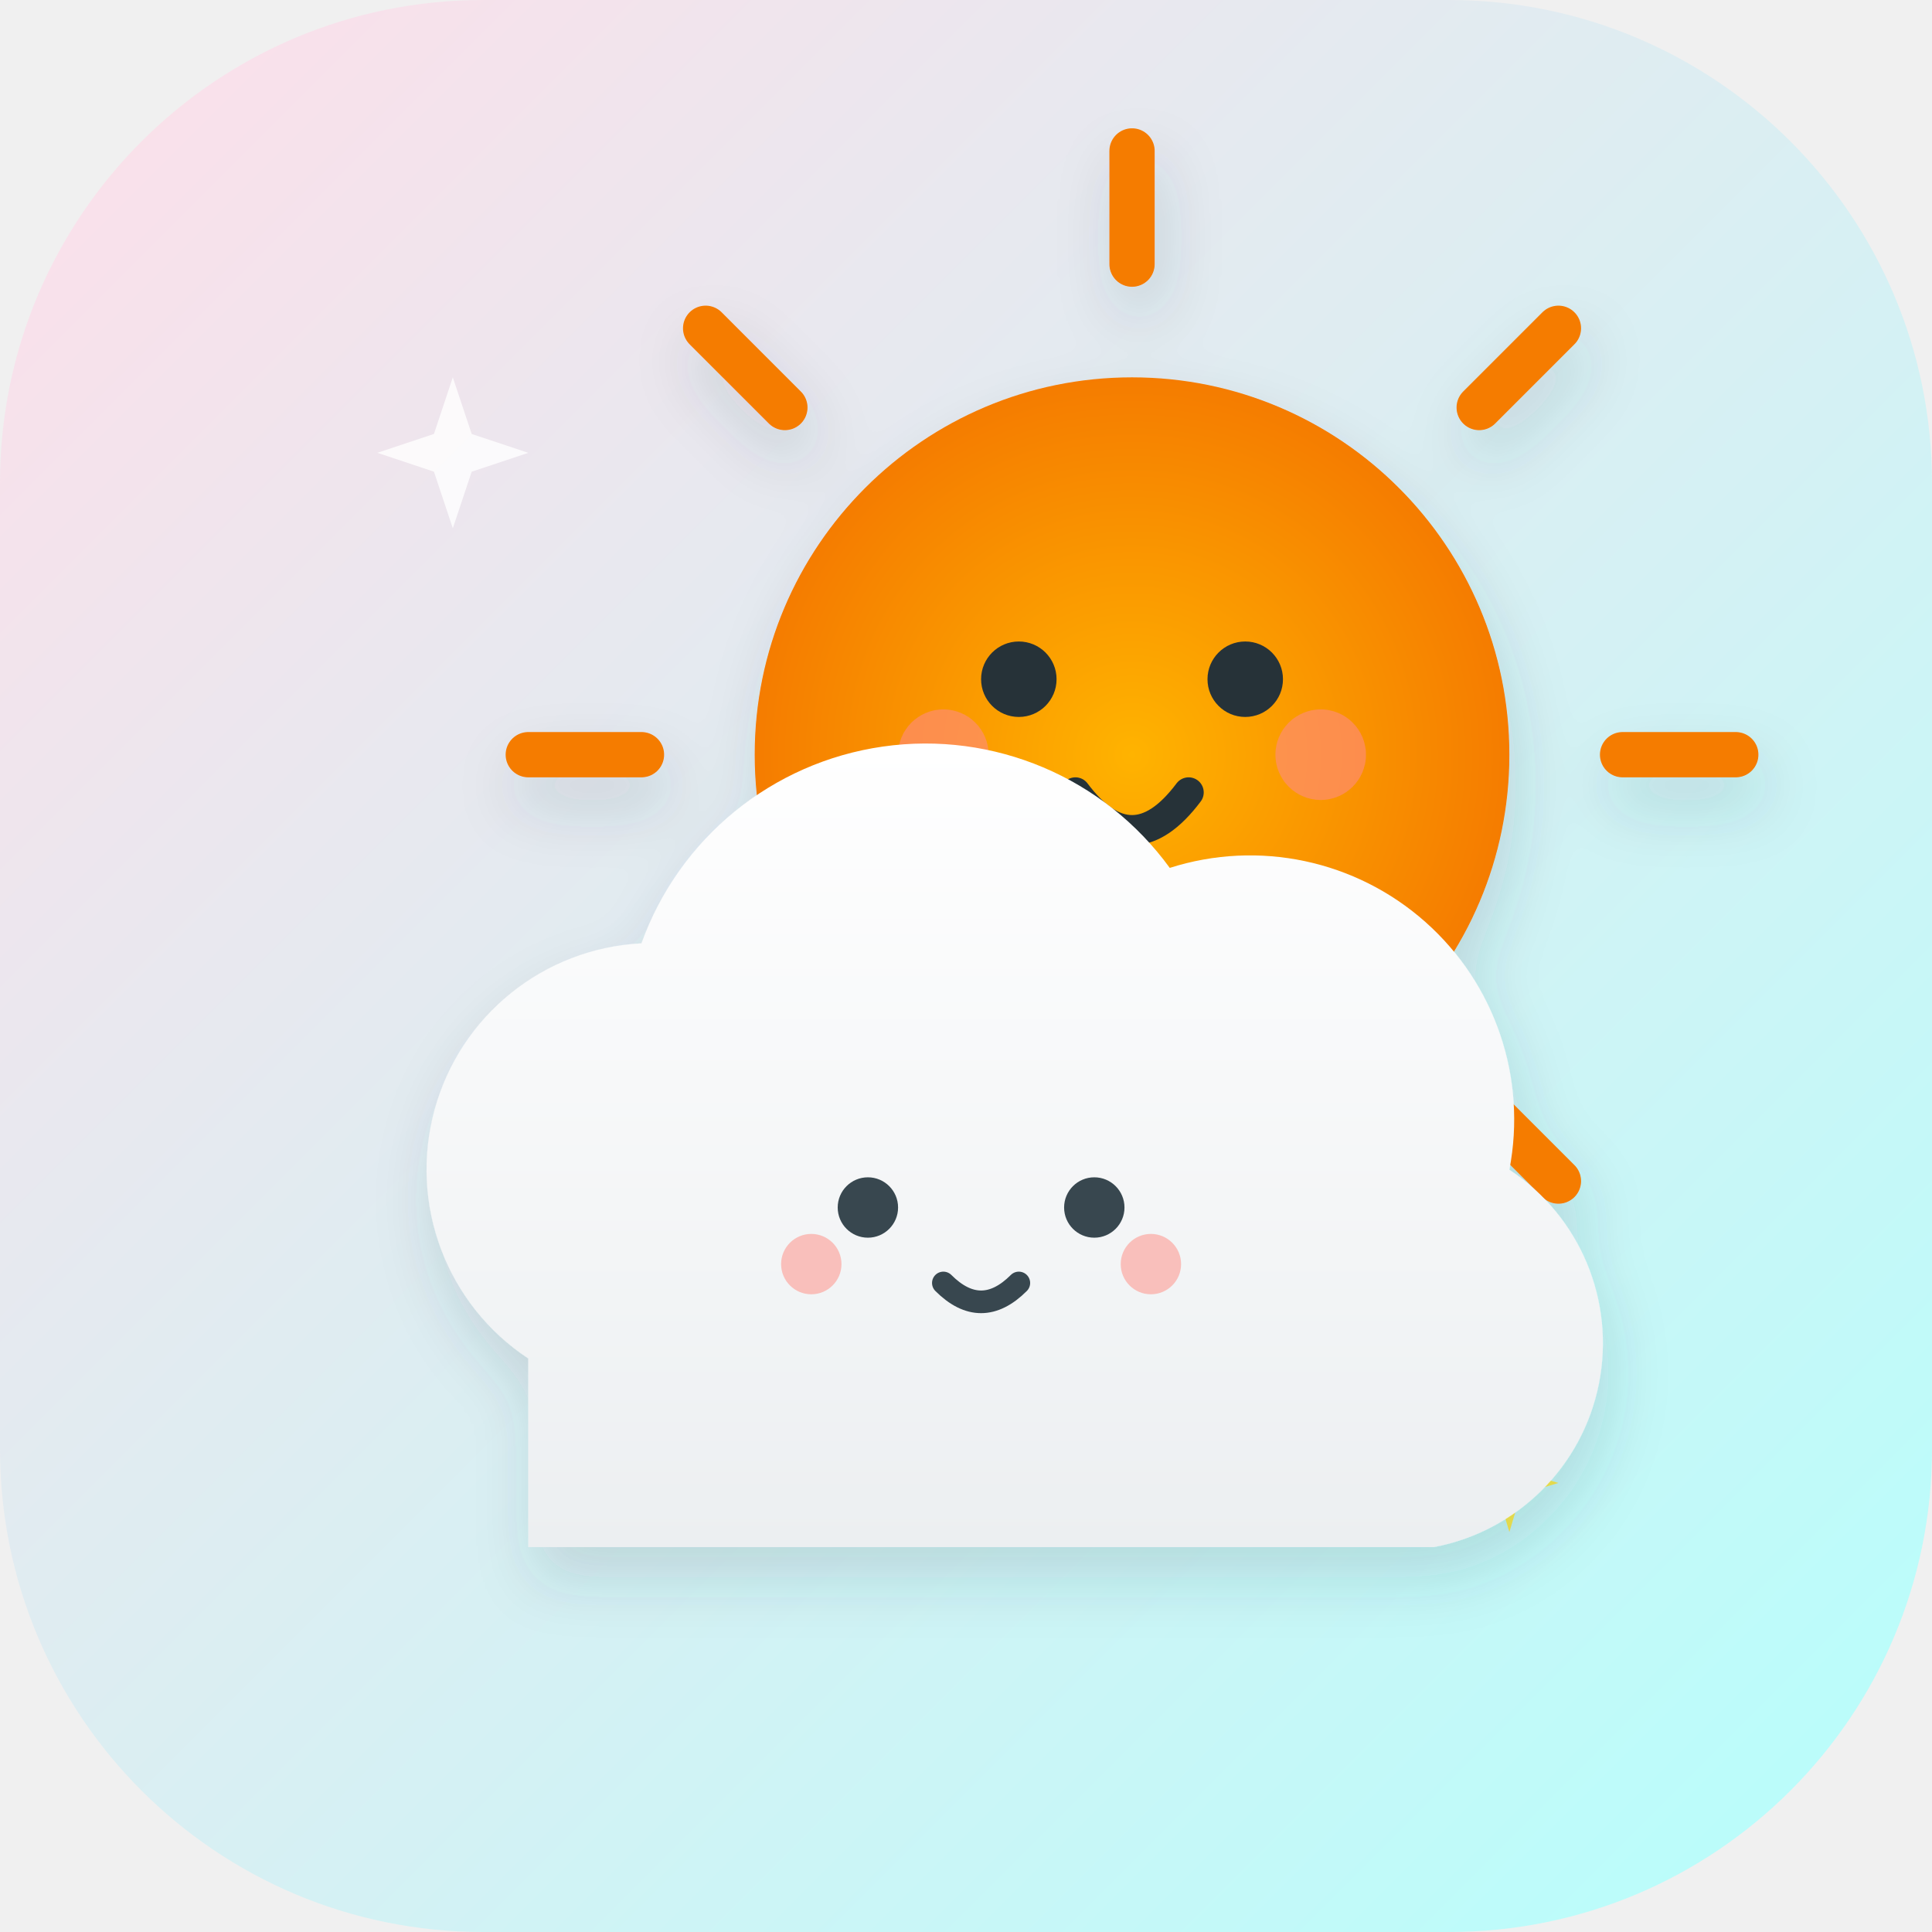
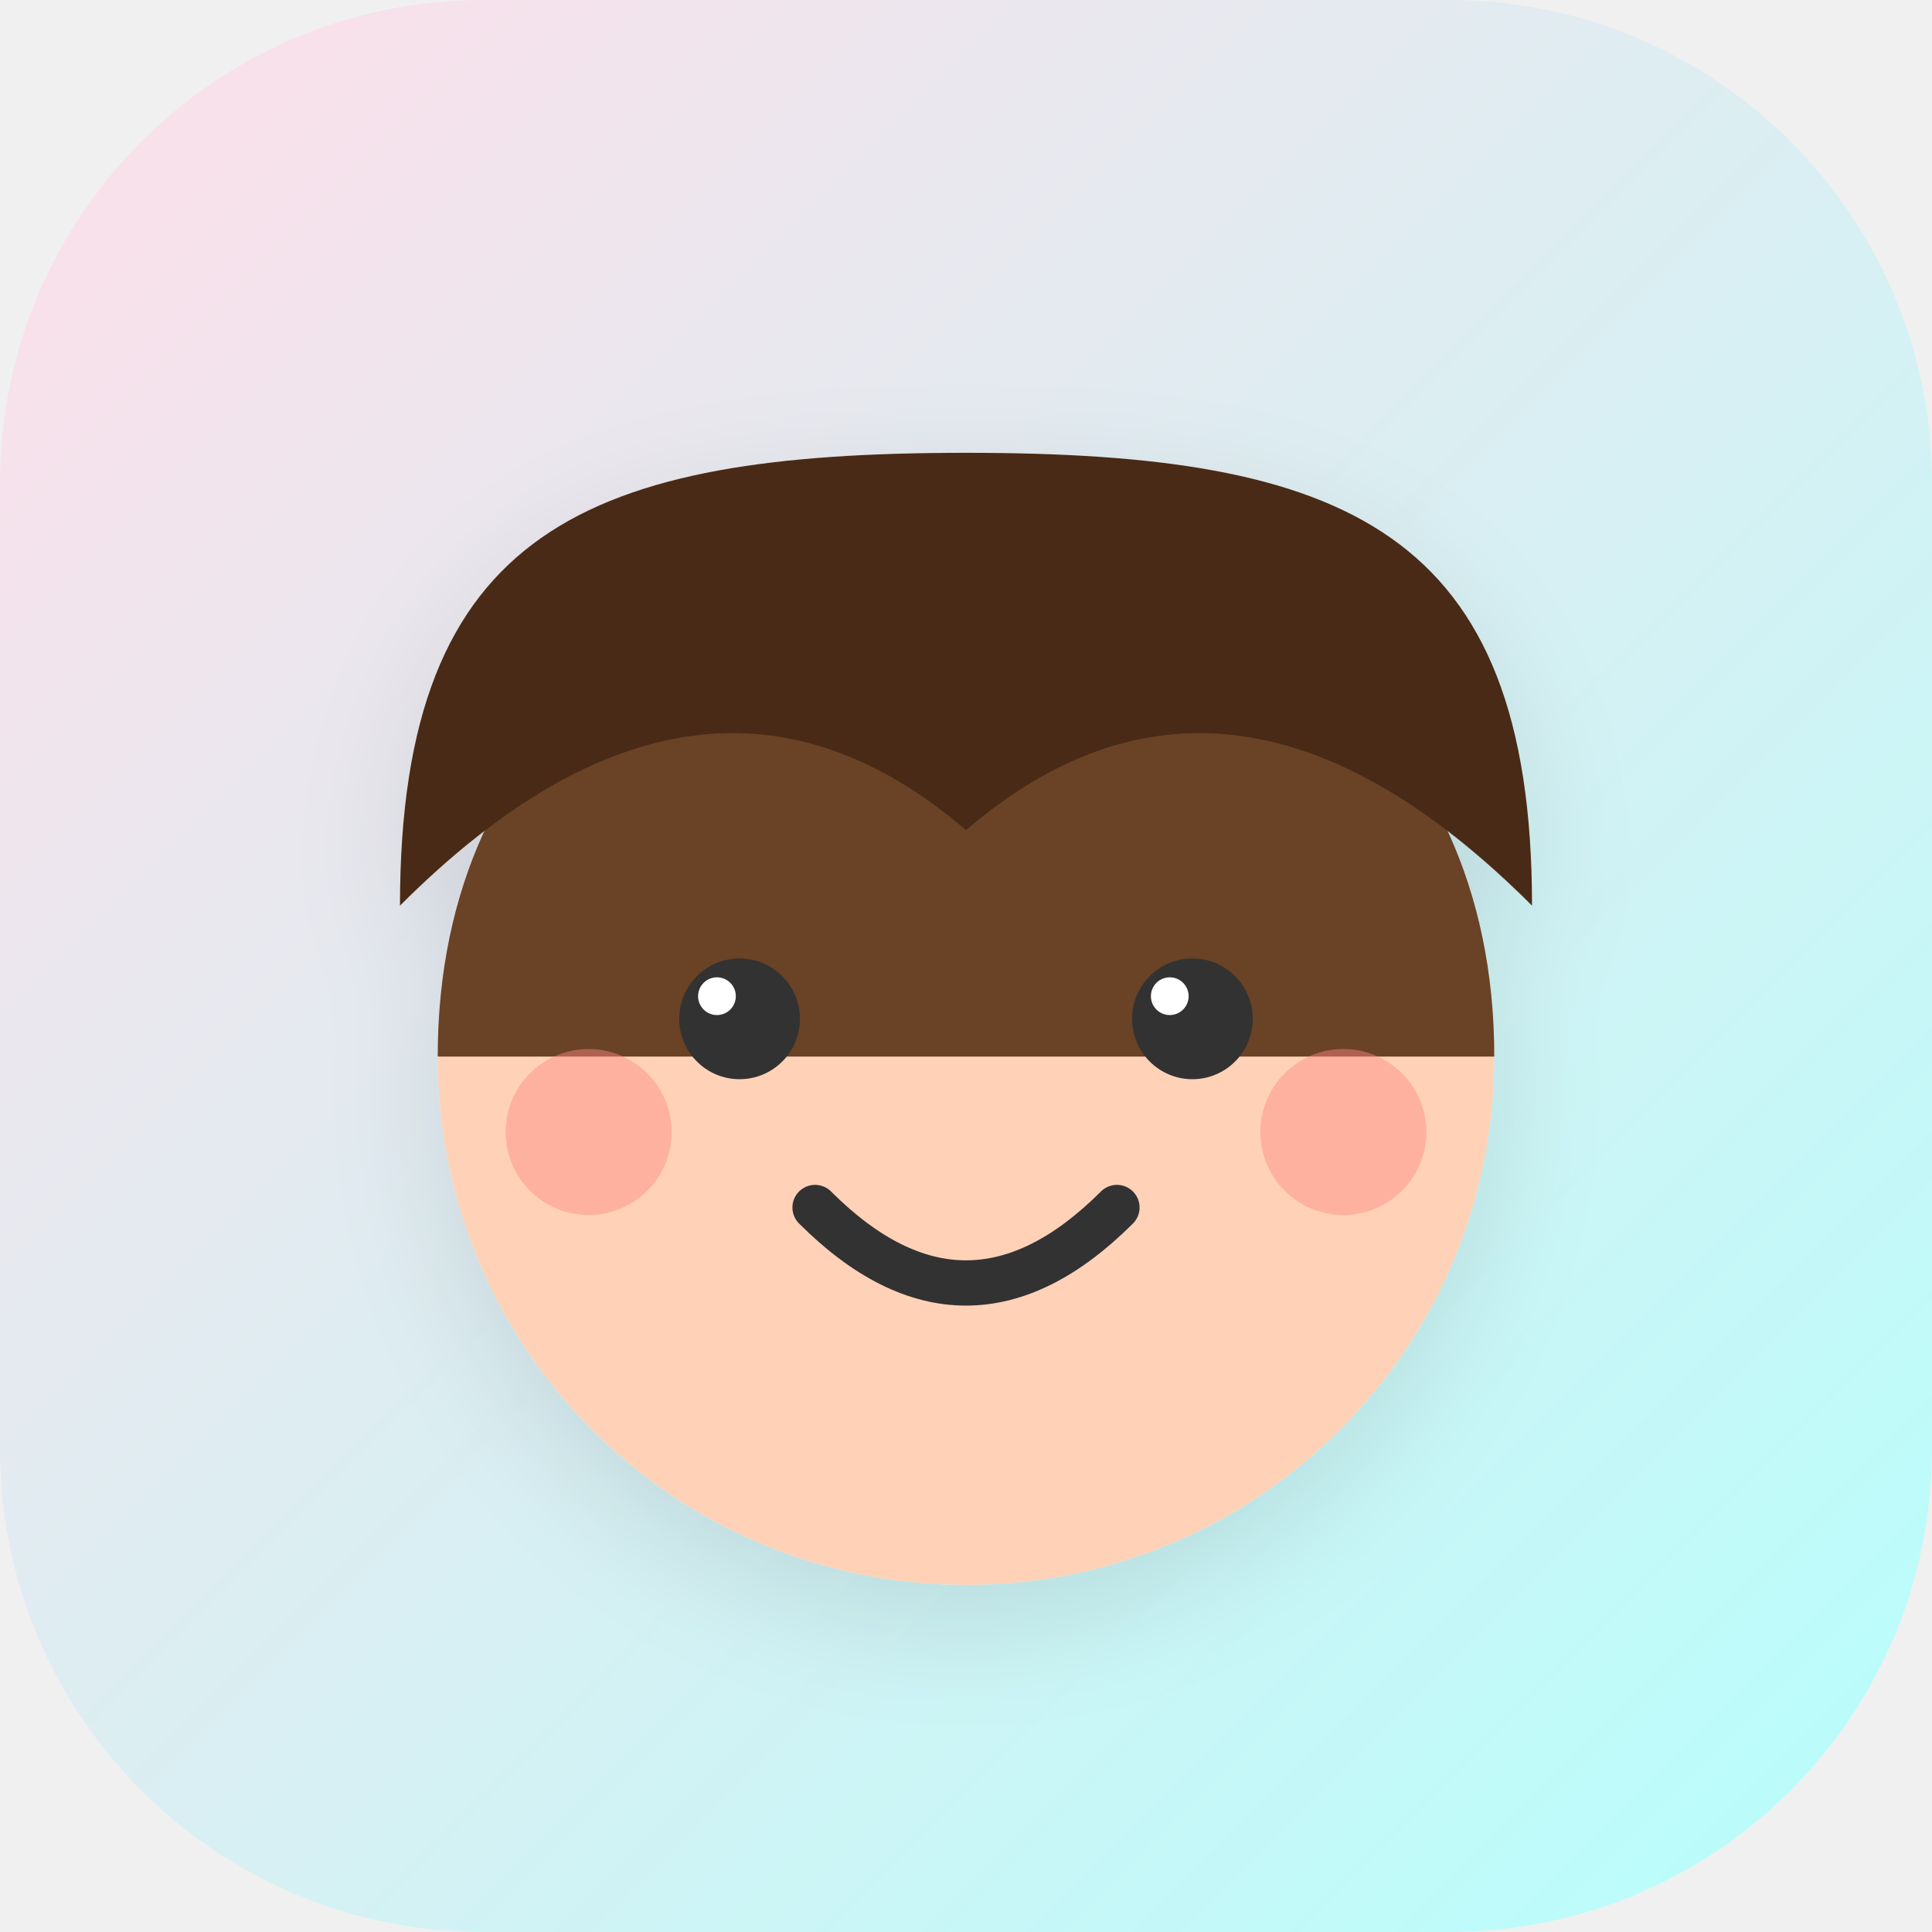
<svg xmlns="http://www.w3.org/2000/svg" viewBox="0 0 512 512" width="512" height="512">
  <defs>
    <linearGradient id="bgGrad" x1="0%" y1="0%" x2="100%" y2="100%">
      <stop offset="0%" stop-color="#FFDEE9" />
      <stop offset="100%" stop-color="#B5FFFC" />
    </linearGradient>
-     <linearGradient id="sunGrad" x1="0%" y1="0%" x2="0%" y2="100%">
-       <stop offset="0%" stop-color="#FFE000" />
-       <stop offset="100%" stop-color="#799F0C" />
-     </linearGradient>
-     <radialGradient id="sunSoft" cx="50%" cy="50%" r="50%">
-       <stop offset="0%" stop-color="#FFB300" />
-       <stop offset="100%" stop-color="#F57C00" />
-     </radialGradient>
-     <linearGradient id="cloudGrad" x1="0%" y1="0%" x2="0%" y2="100%">
-       <stop offset="0%" stop-color="#FFFFFF" />
-       <stop offset="100%" stop-color="#ECEFF1" />
-     </linearGradient>
    <filter id="shadow" x="-10%" y="-10%" width="130%" height="130%">
-       <feDropShadow dx="2" dy="8" stdDeviation="8" flood-color="#37474F" flood-opacity="0.15" />
+       <feDropShadow dx="0" dy="10" stdDeviation="15" flood-color="#000" flood-opacity="0.1" />
    </filter>
  </defs>
  <rect width="512" height="512" rx="128" fill="url(#bgGrad)" />
-   <path d="M 120,100 L 125,115 L 140,120 L 125,125 L 120,140 L 115,125 L 100,120 L 115,115 Z" fill="#FFF" opacity="0.8" />
-   <path d="M 400,380 L 403,390 L 413,393 L 403,396 L 400,406 L 397,396 L 387,393 L 397,390 Z" fill="#FFEB3B" opacity="0.9" />
  <g filter="url(#shadow)">
-     <circle cx="300" cy="200" r="100" fill="url(#sunSoft)" />
-     <g stroke="#F57C00" stroke-width="12" stroke-linecap="round">
-       <line x1="300" y1="70" x2="300" y2="40" />
-       <line x1="300" y1="330" x2="300" y2="360" />
-       <line x1="170" y1="200" x2="140" y2="200" />
-       <line x1="430" y1="200" x2="460" y2="200" />
-       <line x1="208" y1="108" x2="187" y2="87" />
-       <line x1="392" y1="292" x2="413" y2="313" />
-       <line x1="208" y1="292" x2="187" y2="313" />
-       <line x1="392" y1="108" x2="413" y2="87" />
-     </g>
-     <circle cx="270" cy="180" r="10" fill="#263238" />
-     <circle cx="330" cy="180" r="10" fill="#263238" />
-     <circle cx="250" cy="200" r="12" fill="#FF8A80" opacity="0.6" />
-     <circle cx="350" cy="200" r="12" fill="#FF8A80" opacity="0.6" />
-     <path d="M 285 210 Q 300 230 315 210" fill="none" stroke="#263238" stroke-width="8" stroke-linecap="round" />
-     <path d="M 140 360               A 60 60 0 0 1 170 250               A 80 80 0 0 1 310 230               A 70 70 0 0 1 400 310               A 55 55 0 0 1 380 410               L 140 410 Z" fill="url(#cloudGrad)" />
-     <circle cx="230" cy="320" r="8" fill="#37474F" />
-     <circle cx="290" cy="320" r="8" fill="#37474F" />
-     <path d="M 250 340 Q 260 350 270 340" fill="none" stroke="#37474F" stroke-width="6" stroke-linecap="round" />
-     <circle cx="215" cy="335" r="8" fill="#FF8A80" opacity="0.5" />
-     <circle cx="305" cy="335" r="8" fill="#FF8A80" opacity="0.5" />
+     <circle cx="256" cy="280" r="140" fill="#FFD2B8" />
+     <path d="M 116 280 C 116 100 396 100 396 280 Z" fill="#6B4226" />
+     <path d="M 106 240 Q 186 160 256 220 Q 326 160 406 240 C 406 140 356 120 256 120 C 156 120 106 140 106 240 Z" fill="#4A2A14" />
+     <circle cx="196" cy="270" r="16" fill="#333" />
+     <circle cx="316" cy="270" r="16" fill="#333" />
+     <circle cx="190" cy="264" r="5" fill="#FFF" />
+     <circle cx="310" cy="264" r="5" fill="#FFF" />
+     <circle cx="156" cy="300" r="22" fill="#FF8A80" opacity="0.45" />
+     <circle cx="356" cy="300" r="22" fill="#FF8A80" opacity="0.45" />
+     <path d="M 216 320 Q 256 360 296 320" fill="none" stroke="#333" stroke-width="12" stroke-linecap="round" />
  </g>
</svg>
